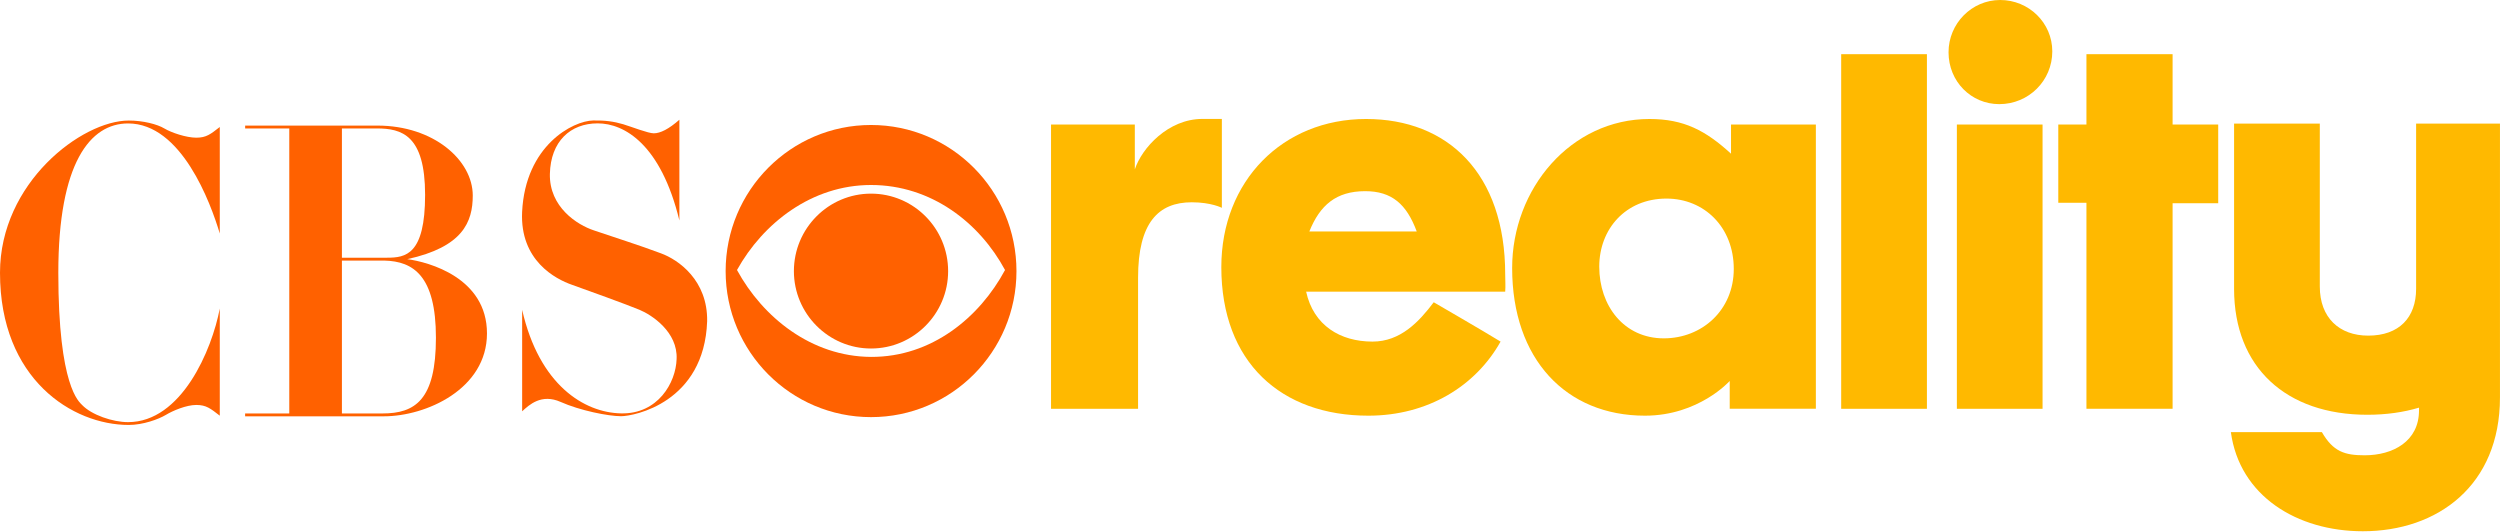
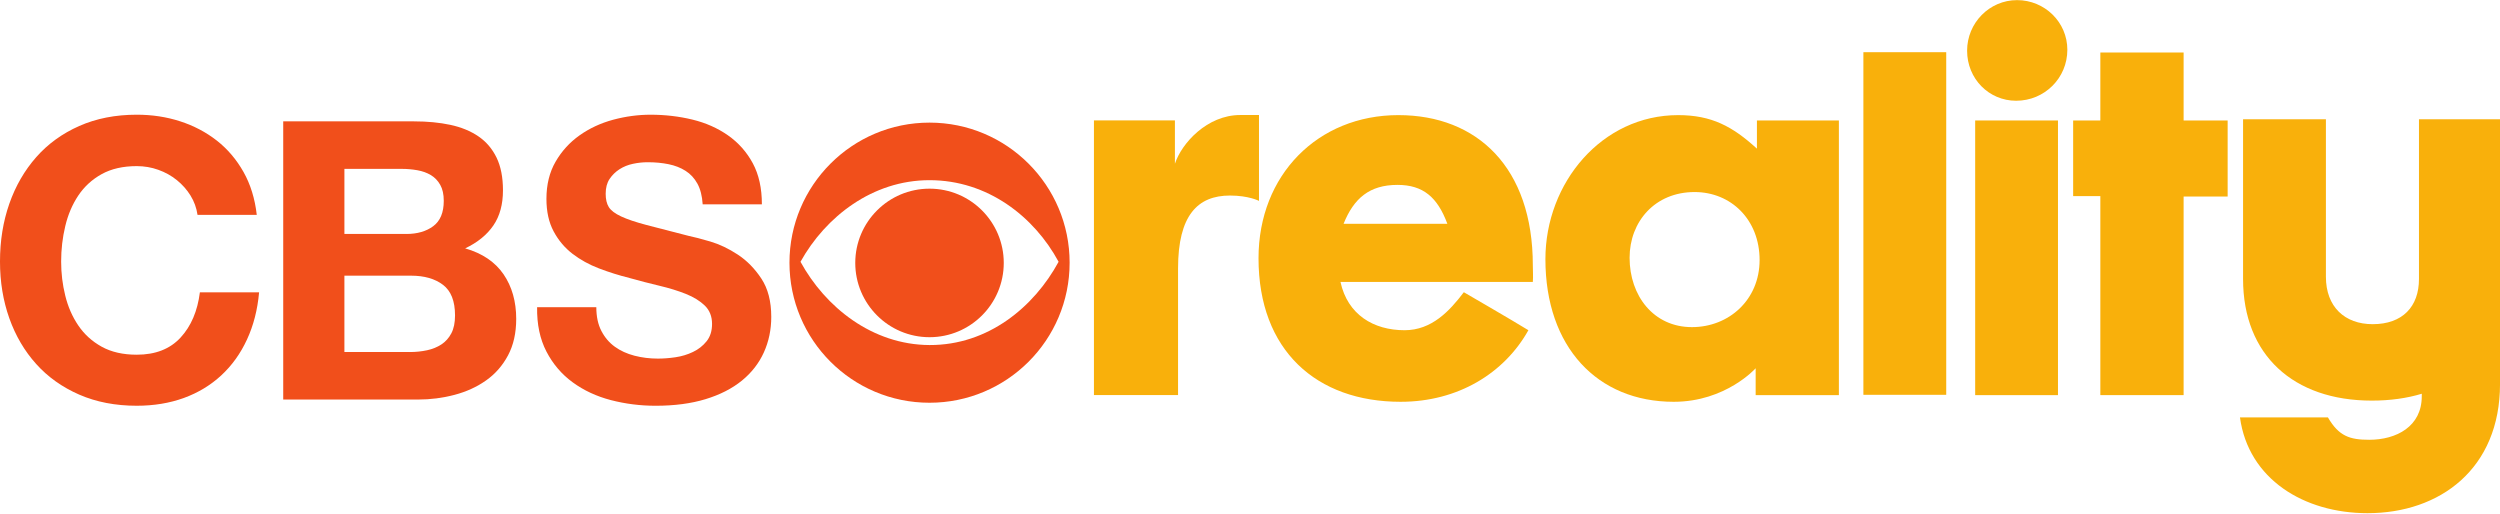
- <svg xmlns="http://www.w3.org/2000/svg" version="1.0" width="800" height="170" id="svg2">
-   <defs id="defs18" />
-   <g transform="translate(-328.0779,-334.0963)" id="layer1">
-     <path d="m 329.71,489.527 c -1.691,-0.01 -3.068,-1.122 -3.799,-2.463 0.738,-1.329 2.12,-2.41 3.799,-2.41 1.71,0 3.078,1.072 3.799,2.41 -0.72,1.341 -2.077,2.47 -3.799,2.463 m 0,-6.574 c -2.275,0 -4.121,1.855 -4.121,4.143 0,2.285 1.846,4.138 4.121,4.138 2.277,0 4.123,-1.853 4.123,-4.138 0,-2.288 -1.845,-4.143 -4.123,-4.143" transform="matrix(11.28893,0,0,11.28893,-3115.271,-5077.93)" id="path1179" style="fill:#ff6100" />
-     <path d="m 329.71,489.289 c 1.207,0 2.186,-0.984 2.186,-2.193 0,-1.213 -0.979,-2.197 -2.186,-2.197 -1.205,0 -2.186,0.984 -2.186,2.197 10e-4,1.208 0.981,2.193 2.186,2.193" transform="matrix(11.28893,0,0,11.28893,-3115.271,-5077.93)" id="path1181" style="fill:#ff6100" />
-     <path d="m 311.968,482.97 3.75,0 c 1.591,0 2.703,0.98 2.703,1.983 0,0.751 -0.284,1.459 -1.856,1.803 0.606,0.082 2.259,0.526 2.259,2.105 0,1.582 -1.733,2.35 -2.923,2.35 l -3.933,0 0,-0.081 3.893,0 c 0.927,0 1.516,-0.384 1.516,-2.147 0,-1.762 -0.647,-2.165 -1.456,-2.186 l -1.209,0 0,-0.082 1.279,0 c 0.525,0 1.079,-0.08 1.079,-1.782 0,-1.7 -0.667,-1.882 -1.37,-1.882 l -0.988,0 0,8.079 -1.492,0 0,-8.079 -1.251,0 0,-0.081 -10e-4,0 z" transform="matrix(11.28893,0,0,11.28893,-3115.271,-5077.93)" id="path1183" style="fill:#ff6100" />
-     <path d="m 306.673,487.144 c 0,-3.119 0.905,-4.235 1.977,-4.235 1.513,0 2.339,2.249 2.6,3.12 l 0,-3.019 c -0.261,0.203 -0.381,0.303 -0.666,0.303 -0.282,0 -0.706,-0.142 -0.906,-0.262 -0.202,-0.121 -0.604,-0.224 -1.008,-0.224 -1.329,0 -3.65,1.762 -3.65,4.316 0,3.018 2.056,4.313 3.65,4.313 0.404,0 0.845,-0.162 1.049,-0.284 0.2,-0.121 0.583,-0.283 0.865,-0.283 0.285,0 0.405,0.103 0.666,0.304 l 0,-3.037 c -0.223,1.175 -1.087,3.22 -2.6,3.22 -0.435,0 -1.031,-0.203 -1.303,-0.486 -0.081,-0.089 -0.674,-0.51 -0.674,-3.746" transform="matrix(11.28893,0,0,11.28893,-3115.271,-5077.93)" id="path1185" style="fill:#ff6100" />
-     <path d="m 324.199,489.591 c -0.021,0.667 -0.529,1.56 -1.574,1.537 -1.049,-0.021 -2.32,-0.808 -2.804,-2.935 l 0,2.876 c 0.201,-0.185 0.546,-0.507 1.09,-0.266 0.543,0.243 1.351,0.405 1.714,0.405 0.361,0 2.359,-0.384 2.44,-2.693 0.018,-1.155 -0.808,-1.741 -1.31,-1.924 -0.587,-0.222 -1.413,-0.483 -1.896,-0.649 -0.483,-0.158 -1.271,-0.666 -1.252,-1.6 0.021,-0.929 0.586,-1.435 1.354,-1.435 0.764,0 1.795,0.604 2.317,2.752 l 0,-2.855 c -0.3,0.265 -0.541,0.385 -0.726,0.385 -0.16,0 -0.629,-0.185 -0.866,-0.257 -0.264,-0.079 -0.521,-0.113 -0.849,-0.107 -0.574,0.008 -1.925,0.709 -2.017,2.592 -0.065,1.379 0.949,1.904 1.411,2.065 0.403,0.143 1.576,0.567 1.919,0.711 0.342,0.142 1.088,0.626 1.049,1.398" transform="matrix(11.28893,0,0,11.28893,-3115.271,-5077.93)" id="path1187" style="fill:#ff6100" />
-     <path d="m 342.135,485.971 3.044,0 c -0.288,-0.774 -0.705,-1.142 -1.463,-1.142 -0.821,10e-4 -1.28,0.395 -1.581,1.142 m 1.608,-3.188 c 2.312,0 3.944,1.535 3.944,4.408 0,0.197 0.013,0.302 0,0.486 l -5.643,0 c 0.209,0.958 0.967,1.416 1.881,1.416 0.796,0 1.319,-0.563 1.736,-1.115 0,0 1.45,0.84 1.895,1.115 -0.705,1.26 -2.063,2.1 -3.748,2.1 -2.47,0 -4.168,-1.509 -4.168,-4.212 0,-2.44 1.738,-4.198 4.103,-4.198" transform="matrix(11.28893,0,0,11.28893,-3115.271,-5077.93)" id="path1189" style="fill:#ffb900" />
-     <path d="m 350.353,486.968 c 0,1.115 0.705,2.033 1.829,2.033 1.084,0 1.984,-0.8 1.984,-1.968 0,-1.181 -0.835,-1.994 -1.908,-1.994 -1.16,0.001 -1.905,0.866 -1.905,1.929 m 1.423,-4.185 c 0.979,0 1.594,0.328 2.312,0.984 l 0,-0.827 2.405,0 0,8.056 -2.442,0 0,-0.787 c 0,0 -0.876,0.984 -2.403,0.984 -2.235,0 -3.764,-1.601 -3.764,-4.185 -0.001,-2.244 1.658,-4.225 3.892,-4.225" transform="matrix(11.28893,0,0,11.28893,-3115.271,-5077.93)" id="path1191" style="fill:#ffb900" />
-     <rect width="27.432" height="113.476" x="917.258" y="351.436" id="rect1193" style="fill:#ffb900" />
-     <path d="m 360.49,482.941 2.429,0 0,8.057 -2.429,0 0,-8.057 z m 1.228,-3.531 c 0.81,0 1.477,0.645 1.477,1.457 0,0.827 -0.667,1.495 -1.503,1.495 -0.797,0 -1.438,-0.642 -1.438,-1.469 -0.001,-0.813 0.655,-1.483 1.464,-1.483" transform="matrix(11.28893,0,0,11.28893,-3115.271,-5077.93)" id="path1203" style="fill:#ffb900" />
-     <polygon points="364.163,480.946 366.605,480.946 366.605,482.94 367.898,482.94 367.898,485.171 366.605,485.171 366.605,490.997 364.163,490.997 364.163,490.997 364.163,485.158 363.365,485.158 363.365,482.94 364.163,482.94 " transform="matrix(11.28893,0,0,11.28893,-3115.271,-5077.93)" id="polygon1205" style="fill:#ffb900" />
-     <path d="m 373.508,482.914 0,4.684 c 0,0.814 -0.483,1.326 -1.358,1.326 -0.822,0 -1.372,-0.512 -1.372,-1.391 l 0,-4.619 -2.43,0 0,4.684 c 0,2.23 1.477,3.569 3.775,3.569 0.54,0 1.029,-0.07 1.468,-0.202 l -0.001,0.078 c 0,0.88 -0.74,1.273 -1.542,1.273 -0.569,0 -0.891,-0.105 -1.211,-0.656 l -2.58,0 c 0.247,1.81 1.877,2.809 3.741,2.809 2.123,0 3.887,-1.3 3.887,-3.793 l 0,-7.762 -2.377,0 0,0 z" transform="matrix(11.28893,0,0,11.28893,-3115.271,-5077.93)" id="path1215" style="fill:#ffb900" />
-     <path d="m 337.28,487.283 0,3.715 -2.467,0 0,-8.058 2.375,0 0,1.272 c 0.197,-0.604 0.945,-1.431 1.916,-1.431 l 0.551,0 0,2.52 c 0,0 -0.302,-0.157 -0.853,-0.157 -0.945,0 -1.522,0.577 -1.522,2.139" transform="matrix(11.28893,0,0,11.28893,-3115.271,-5077.93)" id="path1217" style="fill:#ffb900" />
+ <svg xmlns="http://www.w3.org/2000/svg" height="123.2" width="600" version="1.1">
+   <defs />
+   <g fill-rule="nonzero" transform="translate(6.712384,1834.528)">
+     <path fill="#f14f1b" d="m39.012-1787.6c-0.871-1.403-1.961-2.629-3.272-3.694-1.31-1.057-2.79-1.885-4.447-2.477-1.648-0.592-3.381-0.888-5.19-0.888-3.297,0-6.103,0.642-8.411,1.919-2.308,1.276-4.176,2.992-5.613,5.14-1.437,2.156-2.477,4.599-3.128,7.338-0.659,2.747-0.989,5.579-0.989,8.513,0,2.807,0.33,5.537,0.989,8.183,0.651,2.646,1.691,5.038,3.128,7.152,1.437,2.122,3.305,3.821,5.613,5.097,2.308,1.276,5.114,1.919,8.411,1.919,4.489,0,7.997-1.369,10.524-4.117,2.528-2.739,4.066-6.357,4.632-10.846h14.21c-0.372,4.176-1.344,7.946-2.9,11.311-1.555,3.373-3.618,6.239-6.171,8.606-2.561,2.367-5.554,4.176-8.977,5.427-3.432,1.243-7.202,1.868-11.319,1.868-5.106,0-9.704-0.888-13.787-2.663-4.083-1.784-7.532-4.227-10.33-7.346-2.807-3.111-4.962-6.78-6.458-10.981-1.496-4.21-2.24-8.749-2.24-13.61,0-4.987,0.744-9.611,2.24-13.889,1.496-4.269,3.652-7.989,6.458-11.175,2.798-3.178,6.247-5.672,10.33-7.481,4.083-1.801,8.682-2.705,13.787-2.705,3.686,0,7.16,0.524,10.431,1.589,3.272,1.057,6.205,2.604,8.791,4.624,2.587,2.029,4.717,4.54,6.408,7.532,1.682,2.993,2.739,6.416,3.179,10.288h-14.219c-0.245-1.691-0.812-3.229-1.682-4.632" />
+     <path fill="#f14f1b" d="m92.681-1805.4c3.179,0,6.078,0.279,8.698,0.837,2.62,0.566,4.861,1.488,6.729,2.764,1.868,1.276,3.322,2.976,4.354,5.097,1.023,2.113,1.538,4.734,1.538,7.853,0,3.364-0.761,6.171-2.291,8.411-1.53,2.249-3.787,4.091-6.78,5.52,4.117,1.183,7.185,3.263,9.214,6.222,2.02,2.959,3.035,6.526,3.035,10.702,0,3.373-0.651,6.289-1.961,8.749-1.31,2.46-3.069,4.472-5.283,6.027-2.215,1.564-4.742,2.713-7.574,3.457-2.84,0.752-5.748,1.124-8.741,1.124h-32.359v-66.765h31.421zm-1.868,27.025c2.612,0,4.768-0.625,6.45-1.868,1.682-1.251,2.528-3.271,2.528-6.078,0-1.564-0.279-2.84-0.845-3.838-0.558-0.998-1.31-1.775-2.24-2.342-0.938-0.558-2.012-0.947-3.229-1.167s-2.477-0.33-3.787-0.33h-13.745v15.622h14.869zm0.837,28.336c1.437,0,2.807-0.144,4.117-0.423,1.31-0.279,2.46-0.752,3.457-1.403s1.792-1.547,2.384-2.663c0.592-1.124,0.888-2.561,0.888-4.303,0-3.432-0.964-5.875-2.891-7.338-1.936-1.471-4.489-2.198-7.667-2.198h-15.994v18.327h15.706z" />
+     <path fill="#f14f1b" d="m137.62-1755.1c0.812,1.564,1.885,2.823,3.229,3.787,1.336,0.972,2.908,1.682,4.717,2.156,1.809,0.465,3.677,0.693,5.613,0.693,1.31,0,2.713-0.101,4.21-0.321,1.496-0.22,2.9-0.642,4.201-1.268,1.31-0.617,2.401-1.479,3.28-2.57,0.871-1.09,1.31-2.477,1.31-4.159,0-1.809-0.583-3.272-1.733-4.396-1.158-1.124-2.663-2.054-4.54-2.807-1.868-0.744-3.99-1.403-6.357-1.961-2.367-0.566-4.768-1.183-7.202-1.868-2.494-0.625-4.92-1.386-7.287-2.291-2.375-0.904-4.489-2.071-6.365-3.508-1.868-1.437-3.381-3.229-4.531-5.376-1.158-2.156-1.733-4.751-1.733-7.811,0-3.424,0.735-6.408,2.198-8.927,1.462-2.528,3.381-4.633,5.748-6.315,2.375-1.682,5.055-2.933,8.048-3.745,2.993-0.803,5.985-1.209,8.977-1.209,3.491,0,6.839,0.389,10.051,1.167,3.212,0.778,6.061,2.046,8.555,3.787,2.494,1.75,4.472,3.973,5.943,6.687,1.462,2.714,2.189,6.002,2.189,9.865h-14.21c-0.127-1.995-0.549-3.652-1.26-4.954-0.719-1.31-1.674-2.342-2.857-3.086-1.183-0.752-2.536-1.276-4.066-1.589-1.53-0.313-3.195-0.473-5.004-0.473-1.183,0-2.367,0.127-3.55,0.381-1.183,0.245-2.257,0.685-3.229,1.302-0.964,0.625-1.758,1.403-2.384,2.342-0.626,0.938-0.93,2.122-0.93,3.55,0,1.31,0.245,2.375,0.744,3.178,0.499,0.812,1.479,1.564,2.95,2.249,1.462,0.685,3.483,1.369,6.078,2.054,2.587,0.685,5.968,1.564,10.144,2.62,1.243,0.254,2.976,0.702,5.19,1.353,2.215,0.659,4.404,1.699,6.594,3.136,2.181,1.437,4.066,3.348,5.655,5.748,1.589,2.401,2.384,5.469,2.384,9.214,0,3.052-0.592,5.892-1.775,8.512-1.183,2.612-2.95,4.878-5.283,6.78-2.342,1.902-5.241,3.381-8.698,4.438-3.457,1.057-7.464,1.589-12.012,1.589-3.686,0-7.253-0.457-10.71-1.353-3.457-0.904-6.518-2.325-9.163-4.261-2.654-1.927-4.759-4.396-6.315-7.388-1.555-2.993-2.308-6.543-2.24-10.66h14.21c0,2.249,0.406,4.151,1.217,5.706" />
+     <path fill="#f14f1b" d="m216.37-1805.1c-18.564,0-33.611,15.064-33.611,33.619,0,18.564,15.047,33.611,33.611,33.611,18.572,0,33.627-15.047,33.627-33.611,0-18.555-15.055-33.619-33.627-33.619m0,53.383c-13.796-0.068-25.022-9.13-30.965-19.984,6.019-10.812,17.279-19.586,30.965-19.586,13.94,0,25.098,8.715,30.982,19.586-5.884,10.854-16.932,20.043-30.982,19.984" />
+     <path fill="#f14f1b" d="m216.37-1753.6c9.848,0,17.82-7.997,17.82-17.828,0-9.831-7.971-17.82-17.82-17.82-9.831,0-17.82,7.989-17.82,17.82,0,9.831,7.988,17.828,17.82,17.828" />
+     <path fill="#f9b00b" d="m328.9-1806.9c18.91,0,32.266,12.562,32.266,36.062,0,1.606,0.11,2.468,0,3.973h-46.164c1.708,7.836,7.904,11.59,15.385,11.59,6.518,0,10.795-4.607,14.219-9.121,0,0,11.86,6.872,15.495,9.121-5.774,10.313-16.89,17.177-30.66,17.177-20.22,0-34.109-12.342-34.109-34.456,0-19.967,14.227-34.346,33.568-34.346m-13.153,26.079,24.904,0c-2.35-6.332-5.774-9.333-11.97-9.333-6.72,0-10.474,3.221-12.934,9.333" />
+     <path fill="#f9b00b" d="m396.03-1806.9c8.014,0,13.044,2.68,18.919,8.048v-6.763h19.671v65.911h-19.975v-6.441s-7.168,8.048-19.663,8.048c-18.293,0-30.796-13.103-30.796-34.236,0-18.361,13.576-34.566,31.844-34.566m-11.64,34.236c0,9.13,5.765,16.645,14.962,16.645,8.868,0,16.239-6.551,16.239-16.104,0-9.662-6.83-16.315-15.605-16.315-9.502,0-15.596,7.084-15.596,15.774" />
+     <path d="m440.5-1822,19.882,0,0,82.226-19.882,0,0-82.226z" fill="#f9b00b" />
+     <path fill="#f9b00b" d="m477.38-1834.5c6.619,0,12.071,5.275,12.071,11.919,0,6.771-5.452,12.232-12.291,12.232-6.518,0-11.767-5.25-11.767-12.021,0-6.653,5.359-12.13,11.987-12.13m-10.051,28.885,19.874,0,0,65.911-19.874,0,0-65.911z" />
+     <path fill="#f9b00b" d="m497.37-1739.7,0-47.762-6.526,0,0-18.149,6.526,0,0-16.315,19.984,0,0,16.315,10.567,0,0,18.251-10.567,0,0,47.66-19.984,0z" />
+     <path d="m573.84-1805.9,0,38.328c0,6.653-3.956,10.846-11.108,10.846-6.737,0-11.226-4.193-11.226-11.378v-37.795h-19.882v38.328c0,18.242,12.08,29.19,30.889,29.19,4.413,0,8.42-0.566,12.004-1.648l-0.008,0.642c0,7.194-6.053,10.406-12.612,10.406-4.649,0-7.287-0.854-9.907-5.368h-21.108c2.02,14.81,15.351,22.985,30.61,22.985,17.363,0,31.802-10.634,31.802-31.032v-63.502h-19.451z" fill="#f9b00b" />
+     <path d="m276.02-1770.1,0,30.381-20.187,0,0-65.919,19.434,0,0,10.415c1.615-4.937,7.735-11.7,15.673-11.7h4.506v20.609s-2.46-1.285-6.974-1.285c-7.726,0-12.452,4.726-12.452,17.498" fill="#f9b00b" />
  </g>
</svg>
